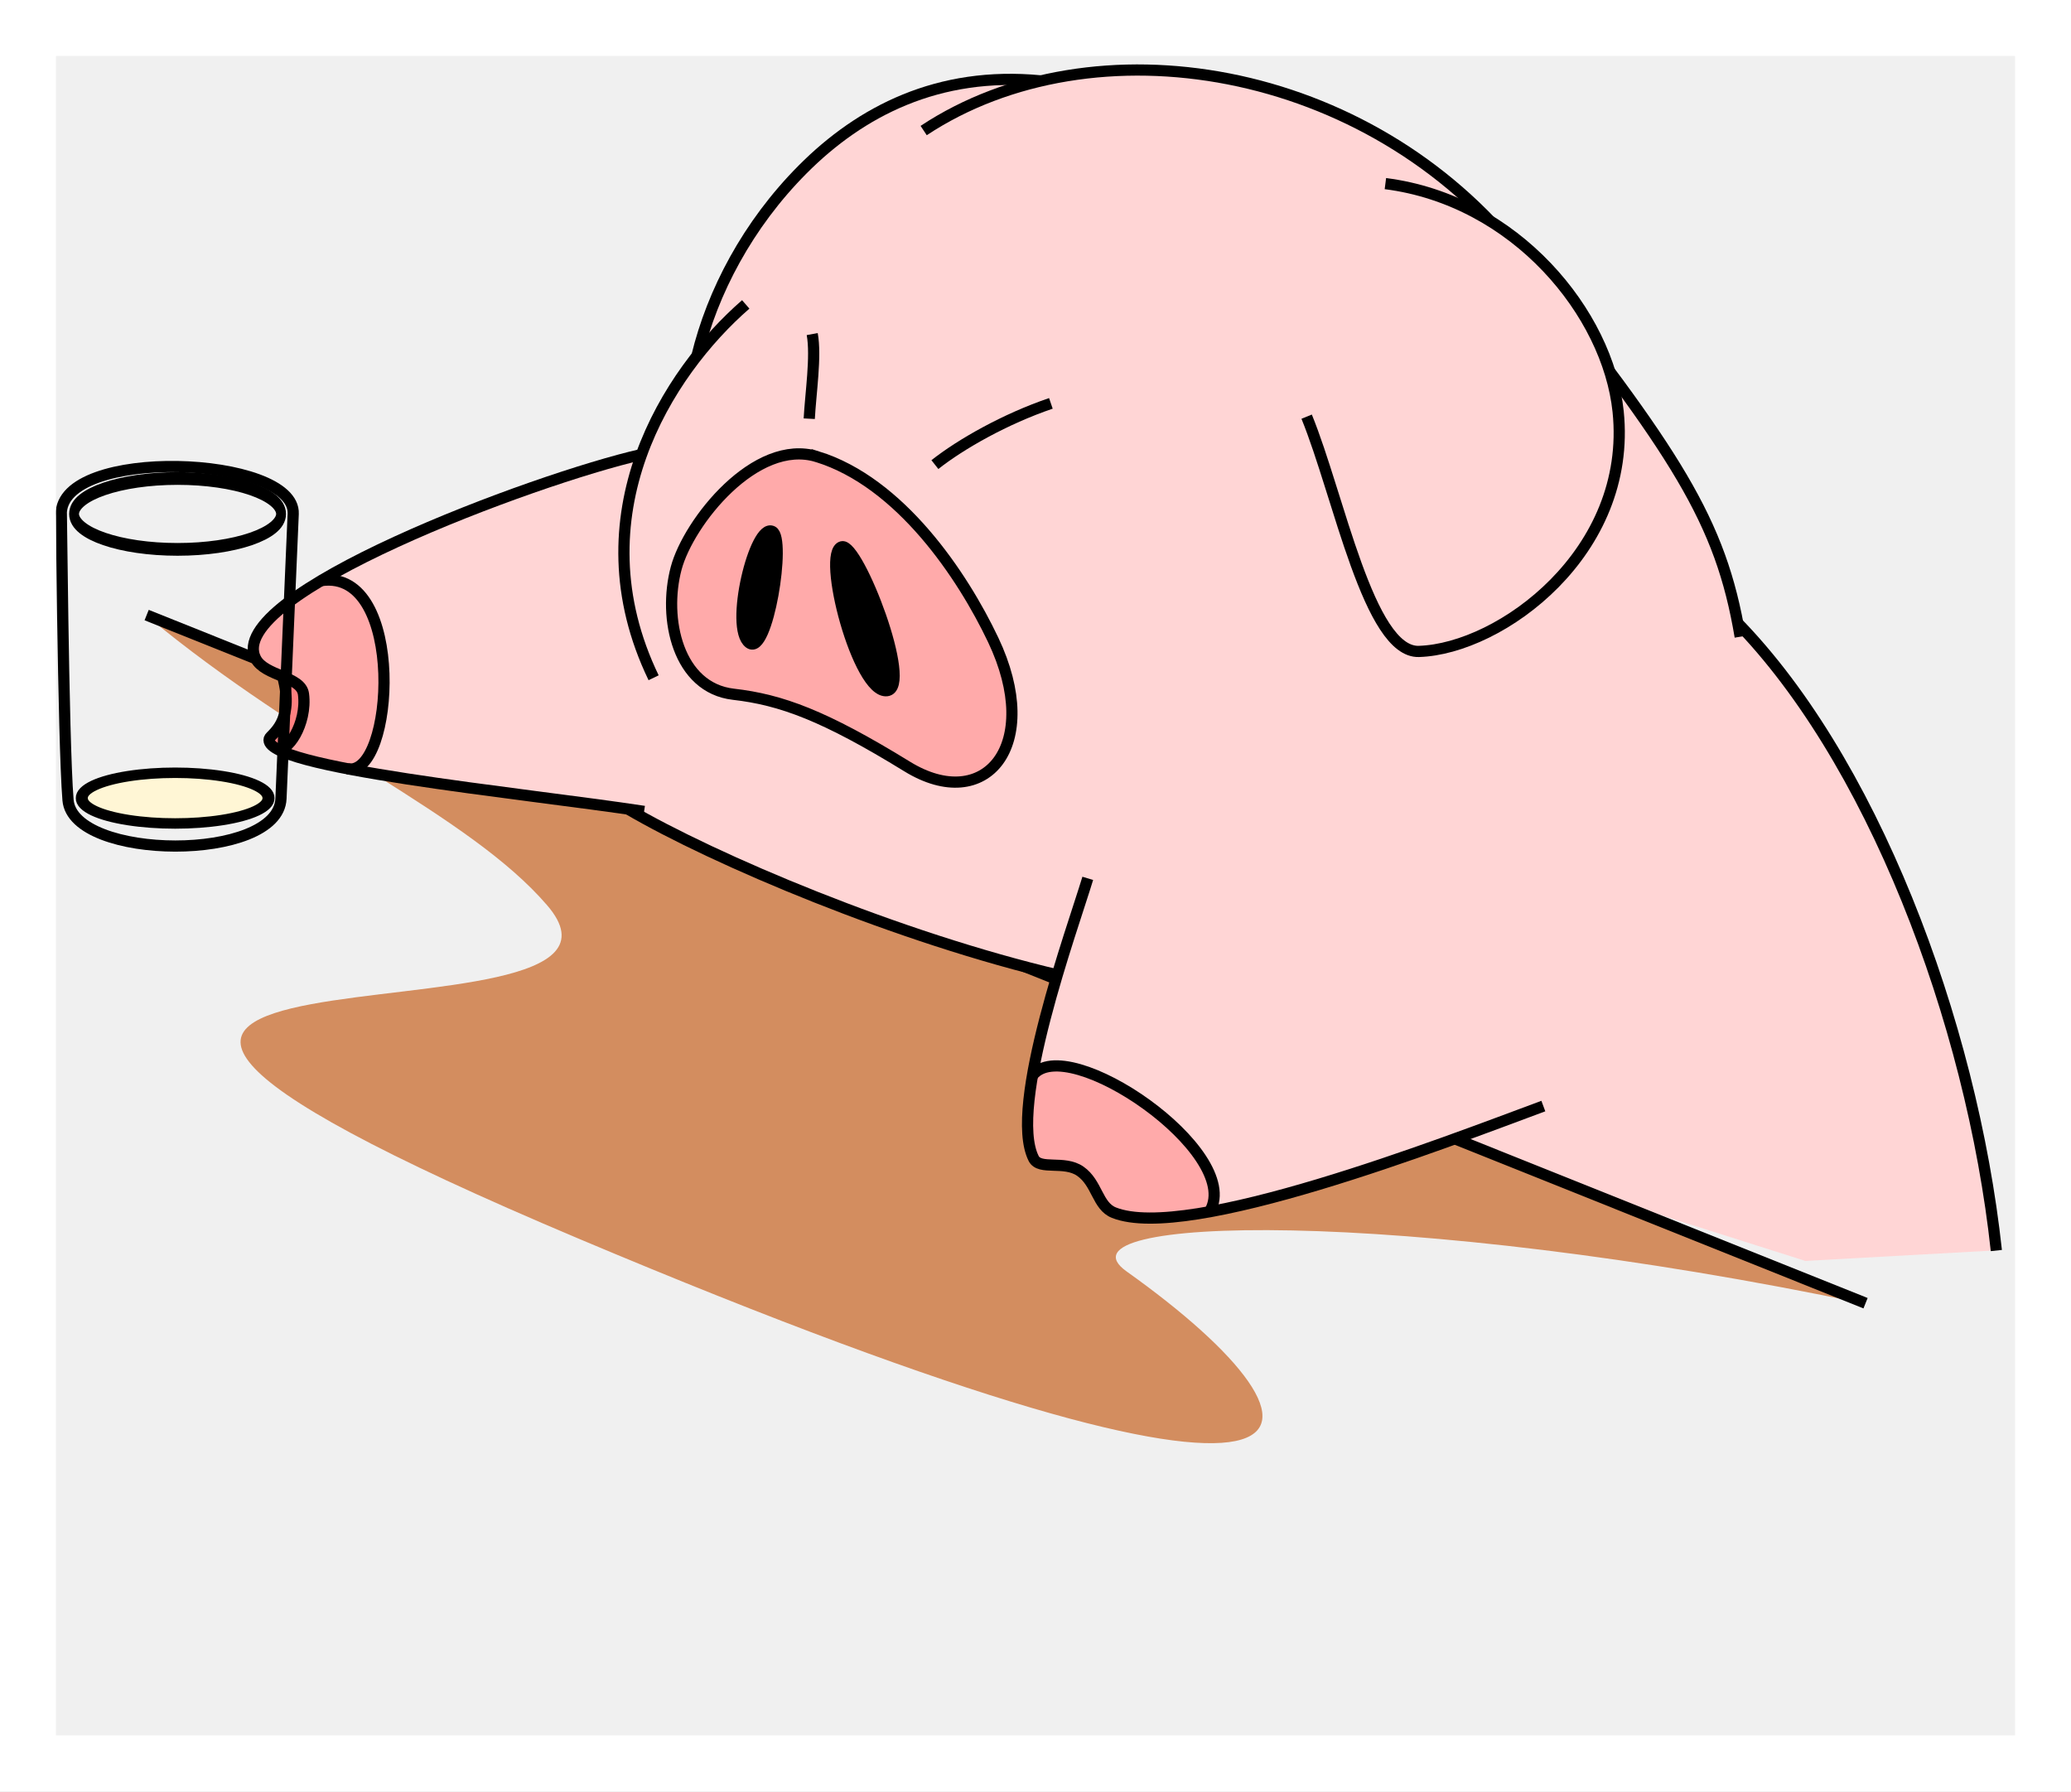
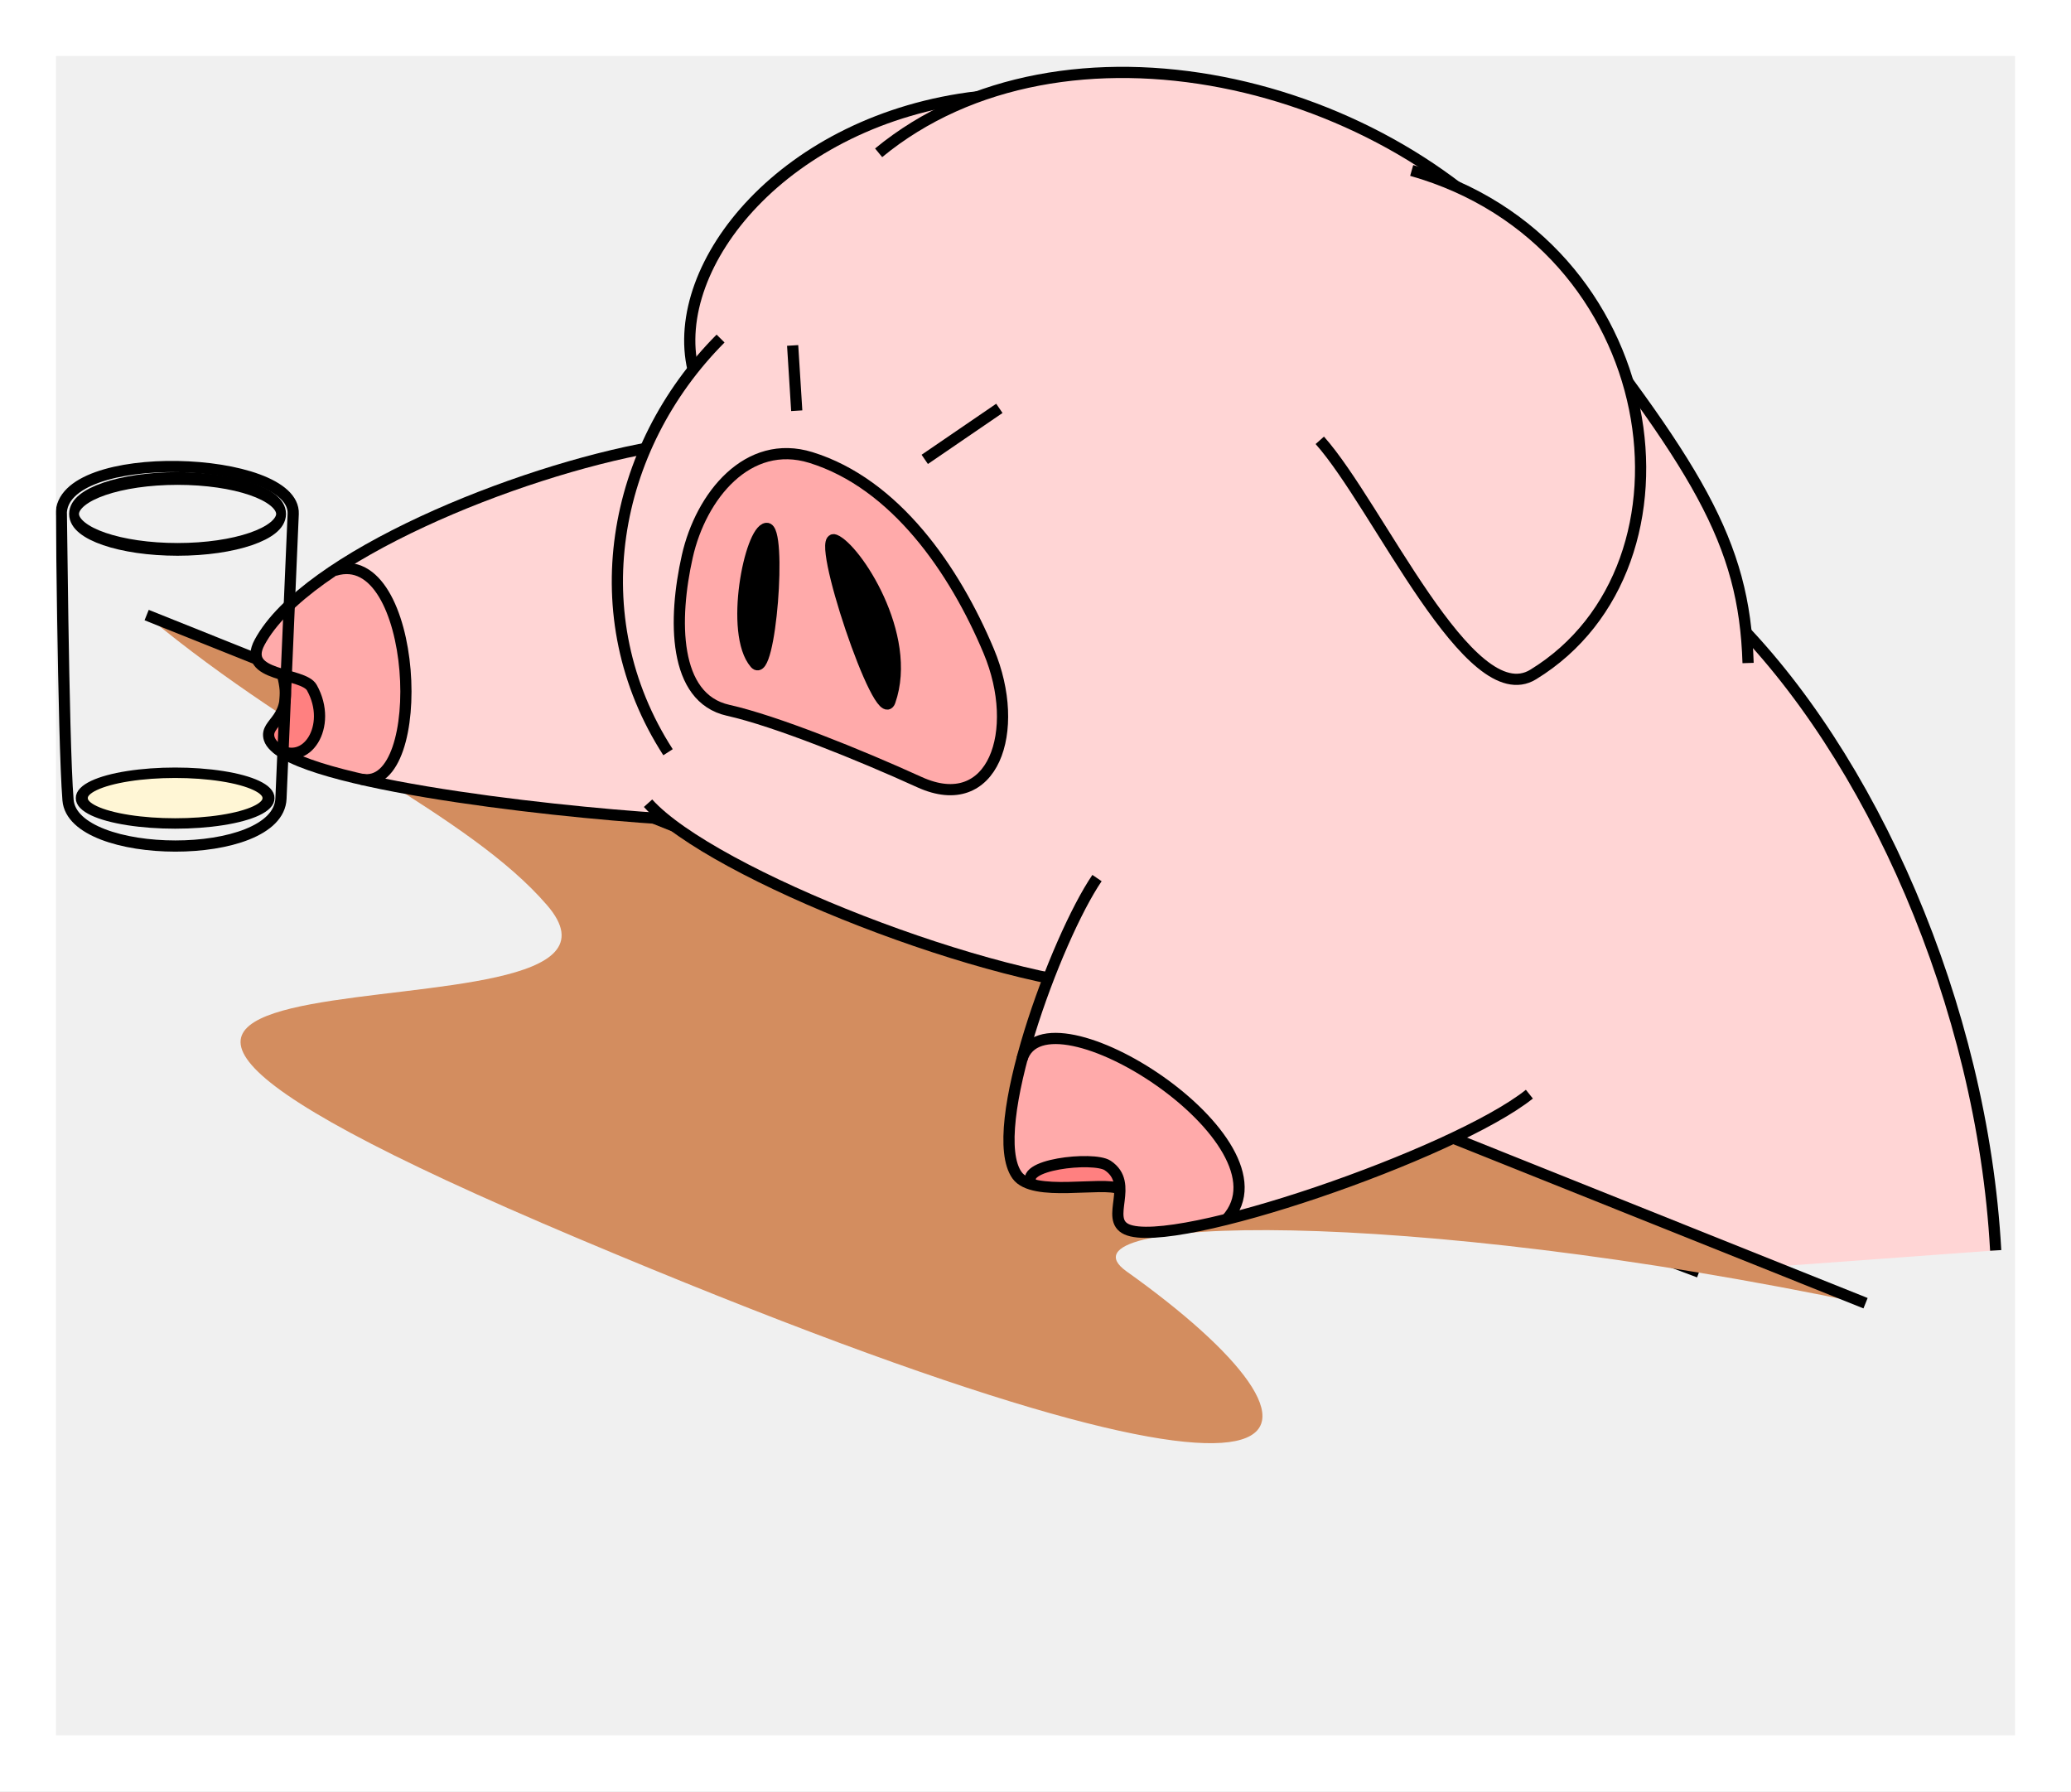
<svg xmlns="http://www.w3.org/2000/svg" xmlns:xlink="http://www.w3.org/1999/xlink" width="370" height="320" id="svg2" version="1.1" enable-background="new">
  <defs id="defs4">
    <linearGradient id="linearGradient12499-5-3">
      <stop id="stop12501-0-8" offset="0" style="stop-color:#ffd5d5;stop-opacity:1;" />
      <stop id="stop12503-9-9" offset="1" style="stop-color:#ffd5d5;stop-opacity:0;" />
    </linearGradient>
    <linearGradient id="linearGradient12499-5">
      <stop id="stop12501-0" offset="0" style="stop-color:#ffd5d5;stop-opacity:1;" />
      <stop id="stop12503-9" offset="1" style="stop-color:#ffd5d5;stop-opacity:0;" />
    </linearGradient>
    <linearGradient id="linearGradient12499-8">
      <stop id="stop12501-6" offset="0" style="stop-color:#ffd5d5;stop-opacity:1;" />
      <stop id="stop12503-0" offset="1" style="stop-color:#ffd5d5;stop-opacity:0;" />
    </linearGradient>
    <linearGradient gradientTransform="translate(0,-7)" gradientUnits="userSpaceOnUse" y2="78.526" x2="178.782" y1="135.026" x1="175.86" id="linearGradient12505-2" xlink:href="#linearGradient12499-8" />
    <linearGradient id="linearGradient12499-9">
      <stop id="stop12501-8" offset="0" style="stop-color:#ffd5d5;stop-opacity:1;" />
      <stop id="stop12503-6" offset="1" style="stop-color:#ffd5d5;stop-opacity:0;" />
    </linearGradient>
    <linearGradient gradientTransform="translate(0,-7)" gradientUnits="userSpaceOnUse" y2="78.526" x2="178.782" y1="135.026" x1="175.86" id="linearGradient12505-1" xlink:href="#linearGradient12499-9" />
    <linearGradient id="linearGradient12499">
      <stop id="stop12501" offset="0" style="stop-color:#ffd5d5;stop-opacity:1;" />
      <stop id="stop12503" offset="1" style="stop-color:#ffd5d5;stop-opacity:0;" />
    </linearGradient>
    <linearGradient xlink:href="#linearGradient12499" id="linearGradient4842" gradientUnits="userSpaceOnUse" gradientTransform="matrix(0.9832367,-0.1823339,0.1823339,0.9832367,74.73669,42.60225)" x1="175.86" y1="135.026" x2="180.123" y2="104.201" />
    <linearGradient xlink:href="#linearGradient12499-5" id="linearGradient4848" gradientUnits="userSpaceOnUse" gradientTransform="matrix(0.9958606,-0.09089341,0.09089341,0.9958606,90.23407,51.0497)" x1="184.389" y1="140.775" x2="178.004" y2="106.502" />
    <linearGradient xlink:href="#linearGradient12499-5-3" id="linearGradient4854" gradientUnits="userSpaceOnUse" gradientTransform="matrix(0.9985031,0.05469451,-0.05469451,0.9985031,114.0699,56.17685)" x1="186.741" y1="139.741" x2="168.636" y2="87.226" />
  </defs>
  <g id="layer2" style="display:none">
    <path style="fill:none;stroke:#0000ff;stroke-width:1px;stroke-linecap:butt;stroke-linejoin:miter;stroke-opacity:1" d="M 10,310 360,10" id="path3025" />
    <path style="fill:none;stroke:#0000ff;stroke-width:1px;stroke-linecap:butt;stroke-linejoin:miter;stroke-opacity:1" d="M 10,10 360,310" id="path3027" />
    <path style="fill:none;stroke:#ff0000;stroke-width:1px;stroke-linecap:butt;stroke-linejoin:miter;stroke-opacity:1;display:inline" d="m 10,0 0,320" id="path3006" />
    <path style="fill:none;stroke:#ff0000;stroke-width:1px;stroke-linecap:butt;stroke-linejoin:miter;stroke-opacity:1;display:inline" d="m 360,0 0,320" id="path3010" />
    <path style="fill:none;stroke:#ff0000;stroke-width:1px;stroke-linecap:butt;stroke-linejoin:miter;stroke-opacity:1;display:inline" d="M 0,10 370,10" id="path3016" />
    <path transform="translate(84.7158,27.7117)" style="fill:none;stroke:#ff0000;stroke-width:1px;stroke-linecap:butt;stroke-linejoin:miter;stroke-opacity:1;display:inline" d="m -84.716,282.288 370,0" id="path3018" />
  </g>
  <g id="layer31" style="display:inline">
-     <path id="path5384-4" d="M 356.545,223.373 C 352.149,182.665 334.252,134.702 308.784,109.722 l -88.343,83.159 102.104,32.375 z" style="fill:#ffd5d5;stroke:none;display:inline" />
-     <path id="path5384" d="m 308.9,109.745 c 25.469,24.98 43.365,72.943 47.762,113.651" style="fill:none;stroke:#000000;stroke-width:2;stroke-linecap:butt;stroke-linejoin:miter;stroke-opacity:1;display:inline" />
+     <path id="path5384-4" d="M 356.545,223.373 C 354.149,179.665 334.252,134.702 308.784,109.722 l -194.368,-9.183 -12.475,51.342 201.604,75.375" style="fill:#ffd5d5;stroke:#000000;stroke-width:2;display:inline" />
  </g>
  <g id="layer30" style="display:inline">
    <path id="path18625-9" d="M 26.229,110.013 333.324,232.944 C 250.043,215.502 187.45,217.292 201.271,227.126 241.758,255.93 245.207,281.089 103.377,221.274 -41.211,160.295 122.451,190.4 97.746,161.714 83.712,145.419 54.748,133.686 26.229,110.013 z" style="fill:#d38d5f;stroke:none;display:inline" />
    <path id="path18625" d="M 26.2,109.875 333.294,232.805" style="fill:none;stroke:#000000;stroke-width:2;stroke-linecap:butt;stroke-linejoin:miter;stroke-opacity:1" />
  </g>
  <g id="layer11" style="display:inline">
-     <path style="fill:#ffd5d5;stroke:none;display:inline" d="M 310.936,113.66 C 307.438,92.839 300.703,80.034 271.881,45.942 242.469,11.153 202.324,11.602 185.88,14.455 c -12.91,-2.269 -31.194,4.752 -42.465,15.799 -10.513,10.305 -17.304,21.468 -18.994,33.406 -4.111,4.79 -7.377,11.244 -9.784,17.543 -25.529,5.729 -74.671,25.823 -68.979,36.448 0.705,1.548 2.671,1.715 4.779,3.222 2.249,8.174 -2.199,10.426 -2.421,11.204 -1.486,5.203 43.769,9.31 64.453,12.447 13.984,8.847 49.762,23.312 77.26,29.729 14.503,3.384 36.022,15.667 53.729,11.714 33.663,-7.515 61.401,-41.121 67.479,-72.306 z" id="path18946" />
-     <path style="fill:#ffaaaa;stroke:none;display:inline" d="m 62.521,137.428 c 4.284,0.445 -10.393,-1.88 -13.119,-3.701 1.904,-0.216 5.553,-4.639 4.866,-9.902 -0.418,-3.206 -7.234,-3.043 -8.535,-6.332 -1.888,-4.772 7.255,-11.925 11.827,-13.877 14.737,-0.915 13.401,30.774 4.961,33.812 z" id="path18954" />
+     <path style="fill:#ffd5d5;stroke:none;display:inline" d="m 116.581,79.873 c -24.388,4.344 -61.954,19.606 -70.19,34.844 -3.414,6.317 4.055,5.772 4.055,5.772 2.249,8.174 -3.305,8.425 -2.344,11.475 2.402,7.622 48.797,12.938 70.623,14.315" id="path3067-0" />
+     <path style="fill:#ffd5d5;stroke:#000000;stroke-width:2;stroke-linecap:butt;stroke-linejoin:miter;stroke-opacity:1;display:inline" d="M 308.653,111.496 174.642,17.283 c -34.418,4.04 -55.243,29.953 -50.825,48.724 l -8.626,51.198" id="path18916" />
+     <path style="fill:#ffaaaa;stroke:none;display:inline" d="m 46.393,114.715 c 2.374,-4.402 8.18,-10.368 13.446,-12.829 14.879,-4.551 16.938,39.694 4.737,37.317 -4.541,-0.92 -14.792,-3.561 -16.472,-7.241 -1.328,-2.909 4.592,-3.301 2.344,-11.475 -1.356,-0.323 -6.47,-1.294 -4.055,-5.772 z" id="path3067-8" />
+     <path style="fill:#ff8080;stroke:none;display:inline" d="m 49.35,133.64 c 5.286,3.592 10.209,-3.883 6.365,-10.791 -1.028,-1.848 -4.592,-2.203 -5.27,-2.361 2.249,8.174 -3.305,8.425 -2.344,11.475 z" id="path3067-1" />
    <g id="layer2-6" style="display:none" transform="translate(-0.1616147,-48.00329)">
      <path style="fill:none;stroke:#0000ff;stroke-width:1px;stroke-linecap:butt;stroke-linejoin:miter;stroke-opacity:1" d="M 10.004,310 359.996,10.004" id="path3025-1" />
      <path style="fill:none;stroke:#0000ff;stroke-width:1px;stroke-linecap:butt;stroke-linejoin:miter;stroke-opacity:1" d="M 10.004,10 359.996,310.004" id="path3027-2" />
      <path style="fill:none;stroke:#ff0000;stroke-width:1px;stroke-linecap:butt;stroke-linejoin:miter;stroke-opacity:1;display:inline" d="M 9.997,-0.001 10,320" id="path3006-4" />
      <path style="fill:none;stroke:#ff0000;stroke-width:1px;stroke-linecap:butt;stroke-linejoin:miter;stroke-opacity:1;display:inline" d="M 360.004,0.004 359.996,319.996" id="path3010-2" />
      <path style="fill:none;stroke:#ff0000;stroke-width:1px;stroke-linecap:butt;stroke-linejoin:miter;stroke-opacity:1;display:inline" d="M 0,10 370,10" id="path3016-5" />
      <path transform="translate(84.7158,27.7117)" style="fill:none;stroke:#ff0000;stroke-width:1px;stroke-linecap:butt;stroke-linejoin:miter;stroke-opacity:1;display:inline" d="m -84.715,282.291 370.003,-0.003" id="path3018-8" />
    </g>
-     <path style="fill:none;stroke:#000000;stroke-width:2;stroke-linecap:butt;stroke-linejoin:miter;stroke-opacity:1;display:inline" d="M 165.022,23.322 C 195.264,3.323 244.487,11.168 271.907,46.012 299.514,81.095 307.403,92.924 310.9,113.745" id="path18912" />
-     <path style="fill:#ffd5d5;stroke:#000000;stroke-width:2;stroke-linecap:butt;stroke-linejoin:miter;stroke-opacity:1;display:inline" d="m 247.512,32.799 c 23.309,2.981 39.765,23.246 41.579,40.707 2.612,25.145 -21.008,42.411 -35.594,42.866 -8.947,0.279 -14.292,-27.85 -20.054,-41.939" id="path18914" />
-     <path style="fill:none;stroke:#000000;stroke-width:2;stroke-linecap:butt;stroke-linejoin:miter;stroke-opacity:1;display:inline" d="m 185.905,14.447 c -18.287,-1.755 -32.167,5.437 -42.491,15.804 -9.857,9.898 -16.14,21.951 -18.911,33.38" id="path18916" />
-     <path style="fill:none;stroke:#000000;stroke-width:2;stroke-linecap:butt;stroke-linejoin:miter;stroke-opacity:1;display:inline" d="M 133.231,54.379 C 119.26,66.528 102.811,92.138 116.772,121.077" id="path18918" />
-     <path style="fill:#ffaaaa;stroke:#000000;stroke-width:2;stroke-linecap:butt;stroke-linejoin:miter;stroke-opacity:1;display:inline" d="m 146.001,81.575 c 14.83,4.589 25.935,21.153 31.434,32.724 8.968,18.87 -1.378,31.236 -15.366,22.63 -14.814,-9.114 -22.525,-11.934 -31.037,-12.908 -9.896,-1.133 -12.637,-13.489 -10.222,-22.528 2.18,-8.16 14.154,-23.332 25.191,-19.917 z" id="path18920" />
-     <path style="fill:none;stroke:#000000;stroke-width:2;stroke-linecap:butt;stroke-linejoin:miter;stroke-opacity:1;display:inline" d="m 167.025,82.996 c 4.677,-3.687 12.57,-8.162 20.723,-10.937" id="path18922" />
-     <path style="fill:none;stroke:#000000;stroke-width:2;stroke-linecap:butt;stroke-linejoin:miter;stroke-opacity:1;display:inline" d="m 145.109,59.679 c 0.73,3.927 -0.285,10.568 -0.531,15.12" id="path18924" />
-     <path style="fill:#000000;stroke:#000000;stroke-width:2;stroke-linecap:butt;stroke-linejoin:miter;stroke-opacity:1;display:inline" d="m 133.876,114.859 c 3.251,2.426 6.596,-18.69 4.114,-19.92 -3.143,-1.557 -7.715,17.233 -4.114,19.92 z" id="path18926" />
-     <path id="path18928" d="m 189.384,174.271 c -28.81,-6.746 -61.802,-20.708 -77.26,-29.788" style="fill:none;stroke:#000000;stroke-width:2;stroke-linecap:butt;stroke-linejoin:miter;stroke-opacity:1;display:inline" />
-     <path style="fill:#000000;stroke:#000000;stroke-width:2;stroke-linecap:butt;stroke-linejoin:miter;stroke-opacity:1;display:inline" d="m 150.422,97.672 c -3.792,0.909 2.861,26.329 8.032,25.711 4.793,-0.572 -5.134,-26.406 -8.032,-25.711 z" id="path18930" />
-     <path style="fill:#ff8080;stroke:none;display:inline" d="m 48.062,131.955 c -0.117,-0.8 4.433,-3.609 2.488,-11.003 1.141,0.14 3.155,0.476 3.682,2.902 1.126,5.187 -2.542,10.815 -4.851,9.861 -1.35,-0.558 -1.241,-1.23 -1.319,-1.759 z" id="path18956" />
-     <path style="fill:none;stroke:#000000;stroke-width:2;stroke-linecap:butt;stroke-linejoin:miter;stroke-opacity:1;display:inline" d="m 114.589,81.199 c -19.073,4.344 -74.781,25.099 -68.905,36.46 1.625,3.142 8.117,3.126 8.535,6.332 0.687,5.263 -2.916,10.817 -4.914,9.691 m 1.188,-12.831 c 2.249,8.174 -2.168,10.334 -2.39,11.112 -1.486,5.203 44.811,9.616 66.969,12.986" id="path18936" />
-     <path style="fill:none;stroke:#000000;stroke-width:2;stroke-linecap:butt;stroke-linejoin:miter;stroke-opacity:1;display:inline" d="m 57.431,103.715 c 15.187,-2.182 13.006,35.263 4.651,33.619" id="path18938" />
-     <path style="fill:#ffd5d5;stroke:none;display:inline" d="m 194.423,156.971 c -2.754,9.117 -13.518,37.587 -9.74,50.334 0.684,2.307 6.491,0.662 8.339,1.844 1.874,1.198 4.735,7.007 6.073,7.543 12.268,4.907 58.719,-12.362 76.721,-19.041" id="path18950" />
-     <path style="fill:#ffaaaa;stroke:none;display:inline" d="m 184.643,206.828 c 0.593,2.332 6.071,0.917 7.919,2.099 1.874,1.198 5.015,7.254 6.389,7.689 5.244,1.66 12.645,1.171 17.103,-0.309 4.857,-12.353 -25.054,-31.516 -31.586,-24.163 -1.25,5.72 -0.897,10.326 0.175,14.684 z" id="path18952-0" />
-     <path style="fill:none;stroke:#000000;stroke-width:2;stroke-linecap:butt;stroke-linejoin:miter;stroke-opacity:1;display:inline" d="m 194.337,156.909 c -2.754,9.117 -14.32,40.793 -9.667,50.042 1.081,2.149 5.47,0.274 8.339,2.281 3.041,2.127 3.029,6.215 6,7.397 13.257,5.274 58.719,-12.362 76.721,-19.041" id="path18932" />
-     <path style="fill:none;stroke:#000000;stroke-width:2;stroke-linecap:butt;stroke-linejoin:miter;stroke-opacity:1;display:inline" d="m 184.472,192.126 c 6.15,-7.928 37.621,13.682 31.715,24.173" id="path18934" />
+     <path style="fill:#ffd5d5;stroke:#000000;stroke-width:2;stroke-linecap:butt;stroke-linejoin:miter;stroke-opacity:1;display:inline" d="m 156.975,27.297 c 32.796,-27.022 91.327,-13.638 118.746,21.206 27.607,35.082 35.909,48.178 36.588,69.939" id="path18912" />
+     <path style="fill:#ffd5d5;stroke:#000000;stroke-width:2;stroke-linecap:butt;stroke-linejoin:miter;stroke-opacity:1;display:inline" d="m 252.209,30.451 c 45.329,12.868 53.604,70.515 21.704,90.044 -11.367,6.959 -27.663,-30.095 -38.122,-41.835" id="path18914" />
+     <path style="fill:none;stroke:#000000;stroke-width:2;stroke-linecap:butt;stroke-linejoin:miter;stroke-opacity:1;display:inline" d="m 165.214,82.063 13.33,-9.113" id="path18922" />
+     <path style="fill:none;stroke:#000000;stroke-width:2;stroke-linecap:butt;stroke-linejoin:miter;stroke-opacity:1;display:inline" d="m 141.613,61.711 0.731,11.662" id="path18924" />
+     <path id="path18928" d="m 201.341,176.596 c -23.828,-0.767 -74.092,-20.376 -85.563,-33.11" style="fill:#ffd5d5;stroke:#000000;stroke-width:2;stroke-linecap:butt;stroke-linejoin:miter;stroke-opacity:1;display:inline" />
+     <path style="fill:none;stroke:#000000;stroke-width:2;stroke-linecap:butt;stroke-linejoin:miter;stroke-opacity:1;display:inline" d="m 116.582,79.871 c -24.388,4.344 -61.954,19.606 -70.19,34.844 -3.414,6.317 7.752,5.308 9.325,8.133 3.846,6.907 -1.079,14.382 -6.365,10.791" id="path3067" />
+     <path style="fill:none;stroke:#000000;stroke-width:2;stroke-linecap:butt;stroke-linejoin:miter;stroke-opacity:1;display:inline" d="m 50.447,120.487 c 2.249,8.174 -3.305,8.425 -2.344,11.475 2.402,7.622 48.797,12.938 70.623,14.315" id="path18936" />
+     <path style="fill:none;stroke:#000000;stroke-width:2;stroke-linecap:butt;stroke-linejoin:miter;stroke-opacity:1;display:inline" d="m 59.838,101.886 c 14.879,-4.551 16.938,39.694 4.737,37.317" id="path18938" />
+     <path style="fill:#ffd5d5;stroke:none;display:inline" d="m 195.988,156.859 c -7.359,10.788 -19.998,45.085 -14.292,53.085 2.867,4.019 15.26,1.022 18.347,2.436 0,0 -2.771,5.383 1.234,7.22 8.391,3.85 58.564,-13.434 71.957,-24.135" id="path3183-5" />
+     <path style="fill:#ffaaaa;stroke:none;display:inline" d="m 201.345,219.619 c 5.57,2.062 17.867,-1.784 17.867,-1.784 12.603,-13.871 -32.335,-42.458 -36.63,-28.647 0,0 -4.718,14.631 -0.888,20.756 2.618,4.186 15.33,1.042 18.417,2.455 0,0 -1.744,6.117 1.234,7.22 z" id="path18934-1" />
+     <path style="fill:#ff8080;stroke:none;display:inline" d="m 200.044,212.376 c -2.897,-1.093 -11.341,0.522 -15.566,-0.751 -3.016,-3.617 10.793,-4.912 13.402,-3.435 1.549,0.877 2.436,2.729 2.164,4.186 z" id="path3183-1" />
+     <path style="fill:none;stroke:#000000;stroke-width:2;stroke-linecap:butt;stroke-linejoin:miter;stroke-opacity:1;display:inline" d="m 195.989,156.858 c -7.359,10.788 -19.998,45.085 -14.292,53.085 2.867,4.019 15.26,1.022 18.347,2.436" id="path3183" />
+     <path style="fill:none;stroke:#000000;stroke-width:2;stroke-linecap:butt;stroke-linejoin:miter;stroke-opacity:1;display:inline" d="m 184.477,211.627 c -3.016,-3.617 10.898,-5.085 13.402,-3.435 4.952,3.263 -0.607,9.569 3.398,11.406 8.391,3.85 58.564,-13.434 71.957,-24.135" id="path18932" />
+     <path style="fill:none;stroke:#000000;stroke-width:2;stroke-linecap:butt;stroke-linejoin:miter;stroke-opacity:1;display:inline" d="m 182.584,189.186 c 4.295,-13.811 49.163,14.757 36.56,28.628" id="path18934" />
+     <path style="fill:#ffd5d5;stroke:#000000;stroke-width:2;stroke-linecap:butt;stroke-linejoin:miter;stroke-opacity:1;display:inline" d="m 128.736,60.479 c -19.453,19.546 -25.014,49.685 -9.388,73.898" id="path18918" />
+     <path style="fill:#ffaaaa;stroke:#000000;stroke-width:2;stroke-linecap:butt;stroke-linejoin:miter;stroke-opacity:1;display:inline" d="m 144.867,81.729 c 15.11,4.675 25.7,20.09 31.786,34.611 5.974,14.255 0.776,29.372 -12.385,23.38 -10.64,-4.845 -25.722,-10.946 -34.174,-12.831 -9.88,-2.202 -9.827,-16.284 -7.304,-27.499 2.437,-10.833 10.831,-21.14 22.077,-17.661 z" id="path18920" />
+     <path style="fill:#000000;stroke:#000000;stroke-width:2;stroke-linecap:butt;stroke-linejoin:miter;stroke-opacity:1;display:inline" d="m 134.907,118.512 c 2.698,3.131 4.843,-24.435 2.038,-24.124 -2.963,0.328 -6.664,18.754 -2.038,24.124 z" id="path18926" />
+     <path style="fill:#000000;stroke:#000000;stroke-width:2;stroke-linecap:butt;stroke-linejoin:miter;stroke-opacity:1;display:inline" d="m 149.132,96.455 c -3.696,-1.456 8.096,33.834 9.859,28.829 4.166,-11.829 -6.188,-27.382 -9.859,-28.829 z" id="path18930" />
  </g>
  <g id="layer32" style="display:inline">
    <path style="fill:none;stroke:#000000;stroke-width:1.361;display:inline" id="path18940" d="m 1054.998,176.558 a 14.294,3.791 0 1 1 -28.588,0 14.294,3.791 0 1 1 28.588,0 z" transform="matrix(1.293666,0,0,1.670232,-1314.6,-203.0833)" />
    <path style="fill:#fff6d5;stroke:#000000;stroke-width:1.565;display:inline" id="path18942" d="m 1054.99,208.71 a 12.168,3.767 0 1 1 -24.335,0 12.168,3.767 0 1 1 24.335,0 z" transform="matrix(1.370625,0,0,1.191529,-1398.026,-106.1086)" />
    <path style="fill:none;stroke:#000000;stroke-width:2;stroke-linecap:butt;stroke-linejoin:miter;stroke-opacity:1;display:inline" d="m 10.942,91.94 c 0,-6.779 0.327,40.127 1.211,50.98 0.885,10.853 37.555,11.149 38.045,-0.259 l 2.185,-50.859 C 52.834,81.314 10.684,79.695 10.942,91.94 z" id="path18944" />
  </g>
  <g id="layer7" style="display:inline;">
    <path style="fill:#ffffff;stroke:none;display:inline" d="m 0,0 0,320 370,0 0,-320 -10,10 0,300 -350,0 0,-300 350,0 10,-10 z" id="path21072" />
  </g>
</svg>
